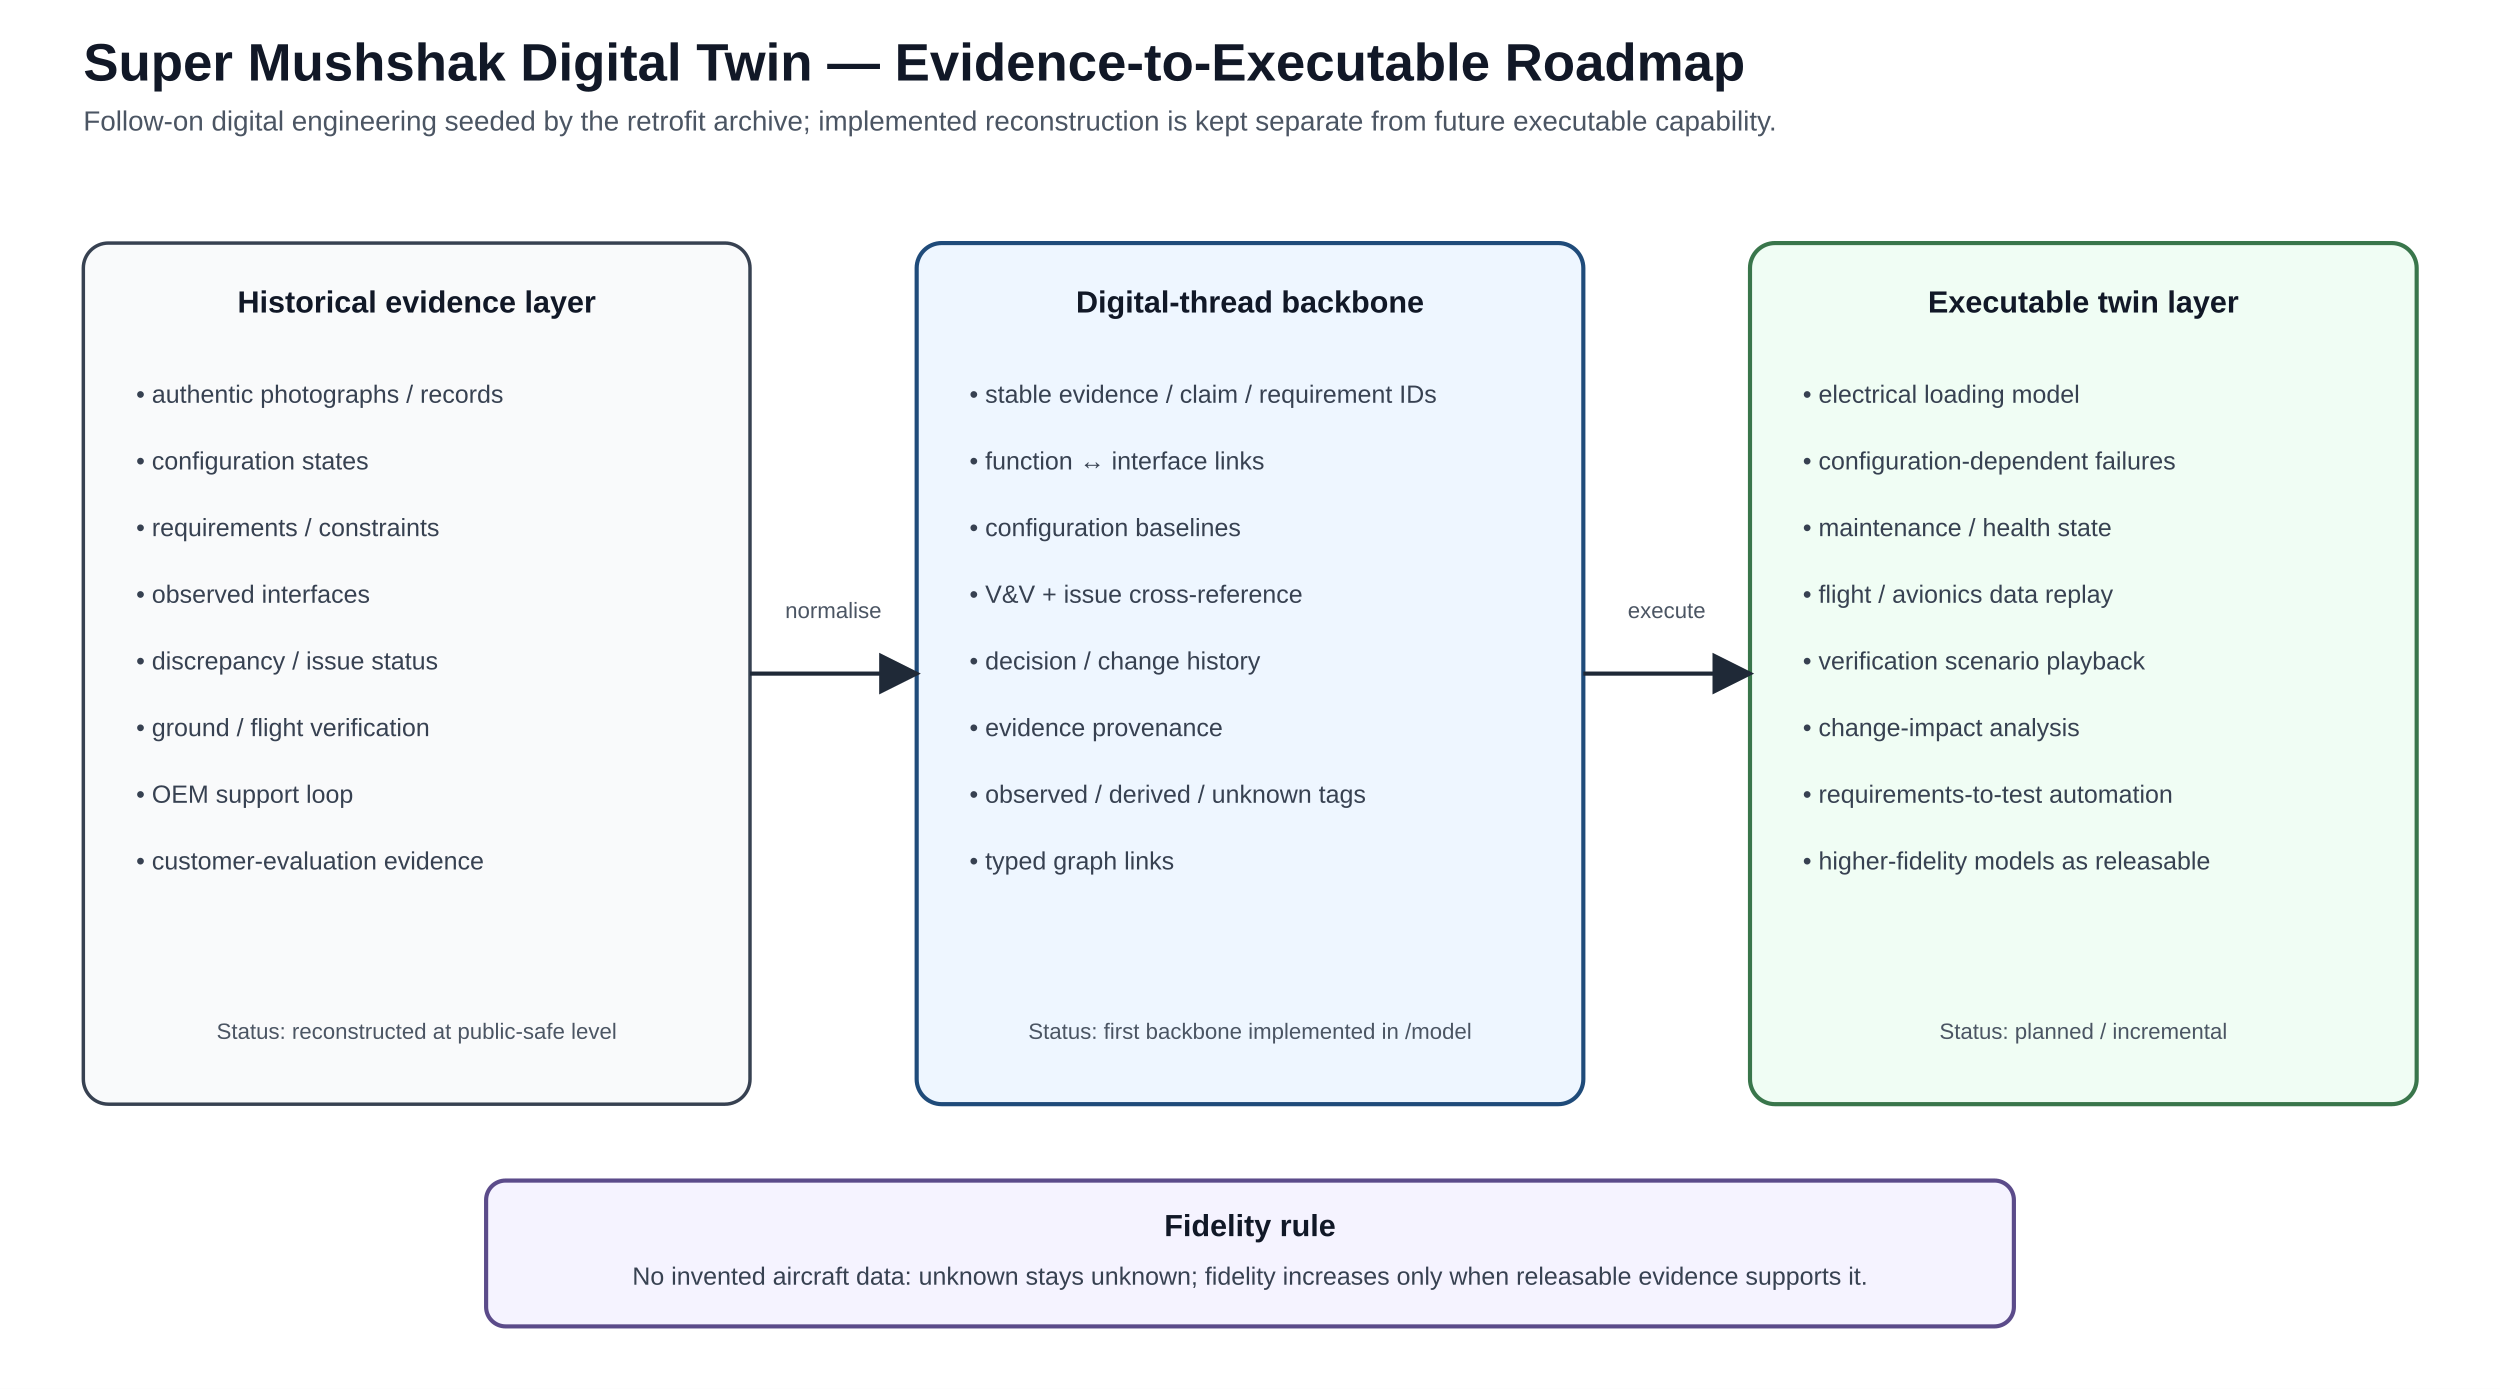
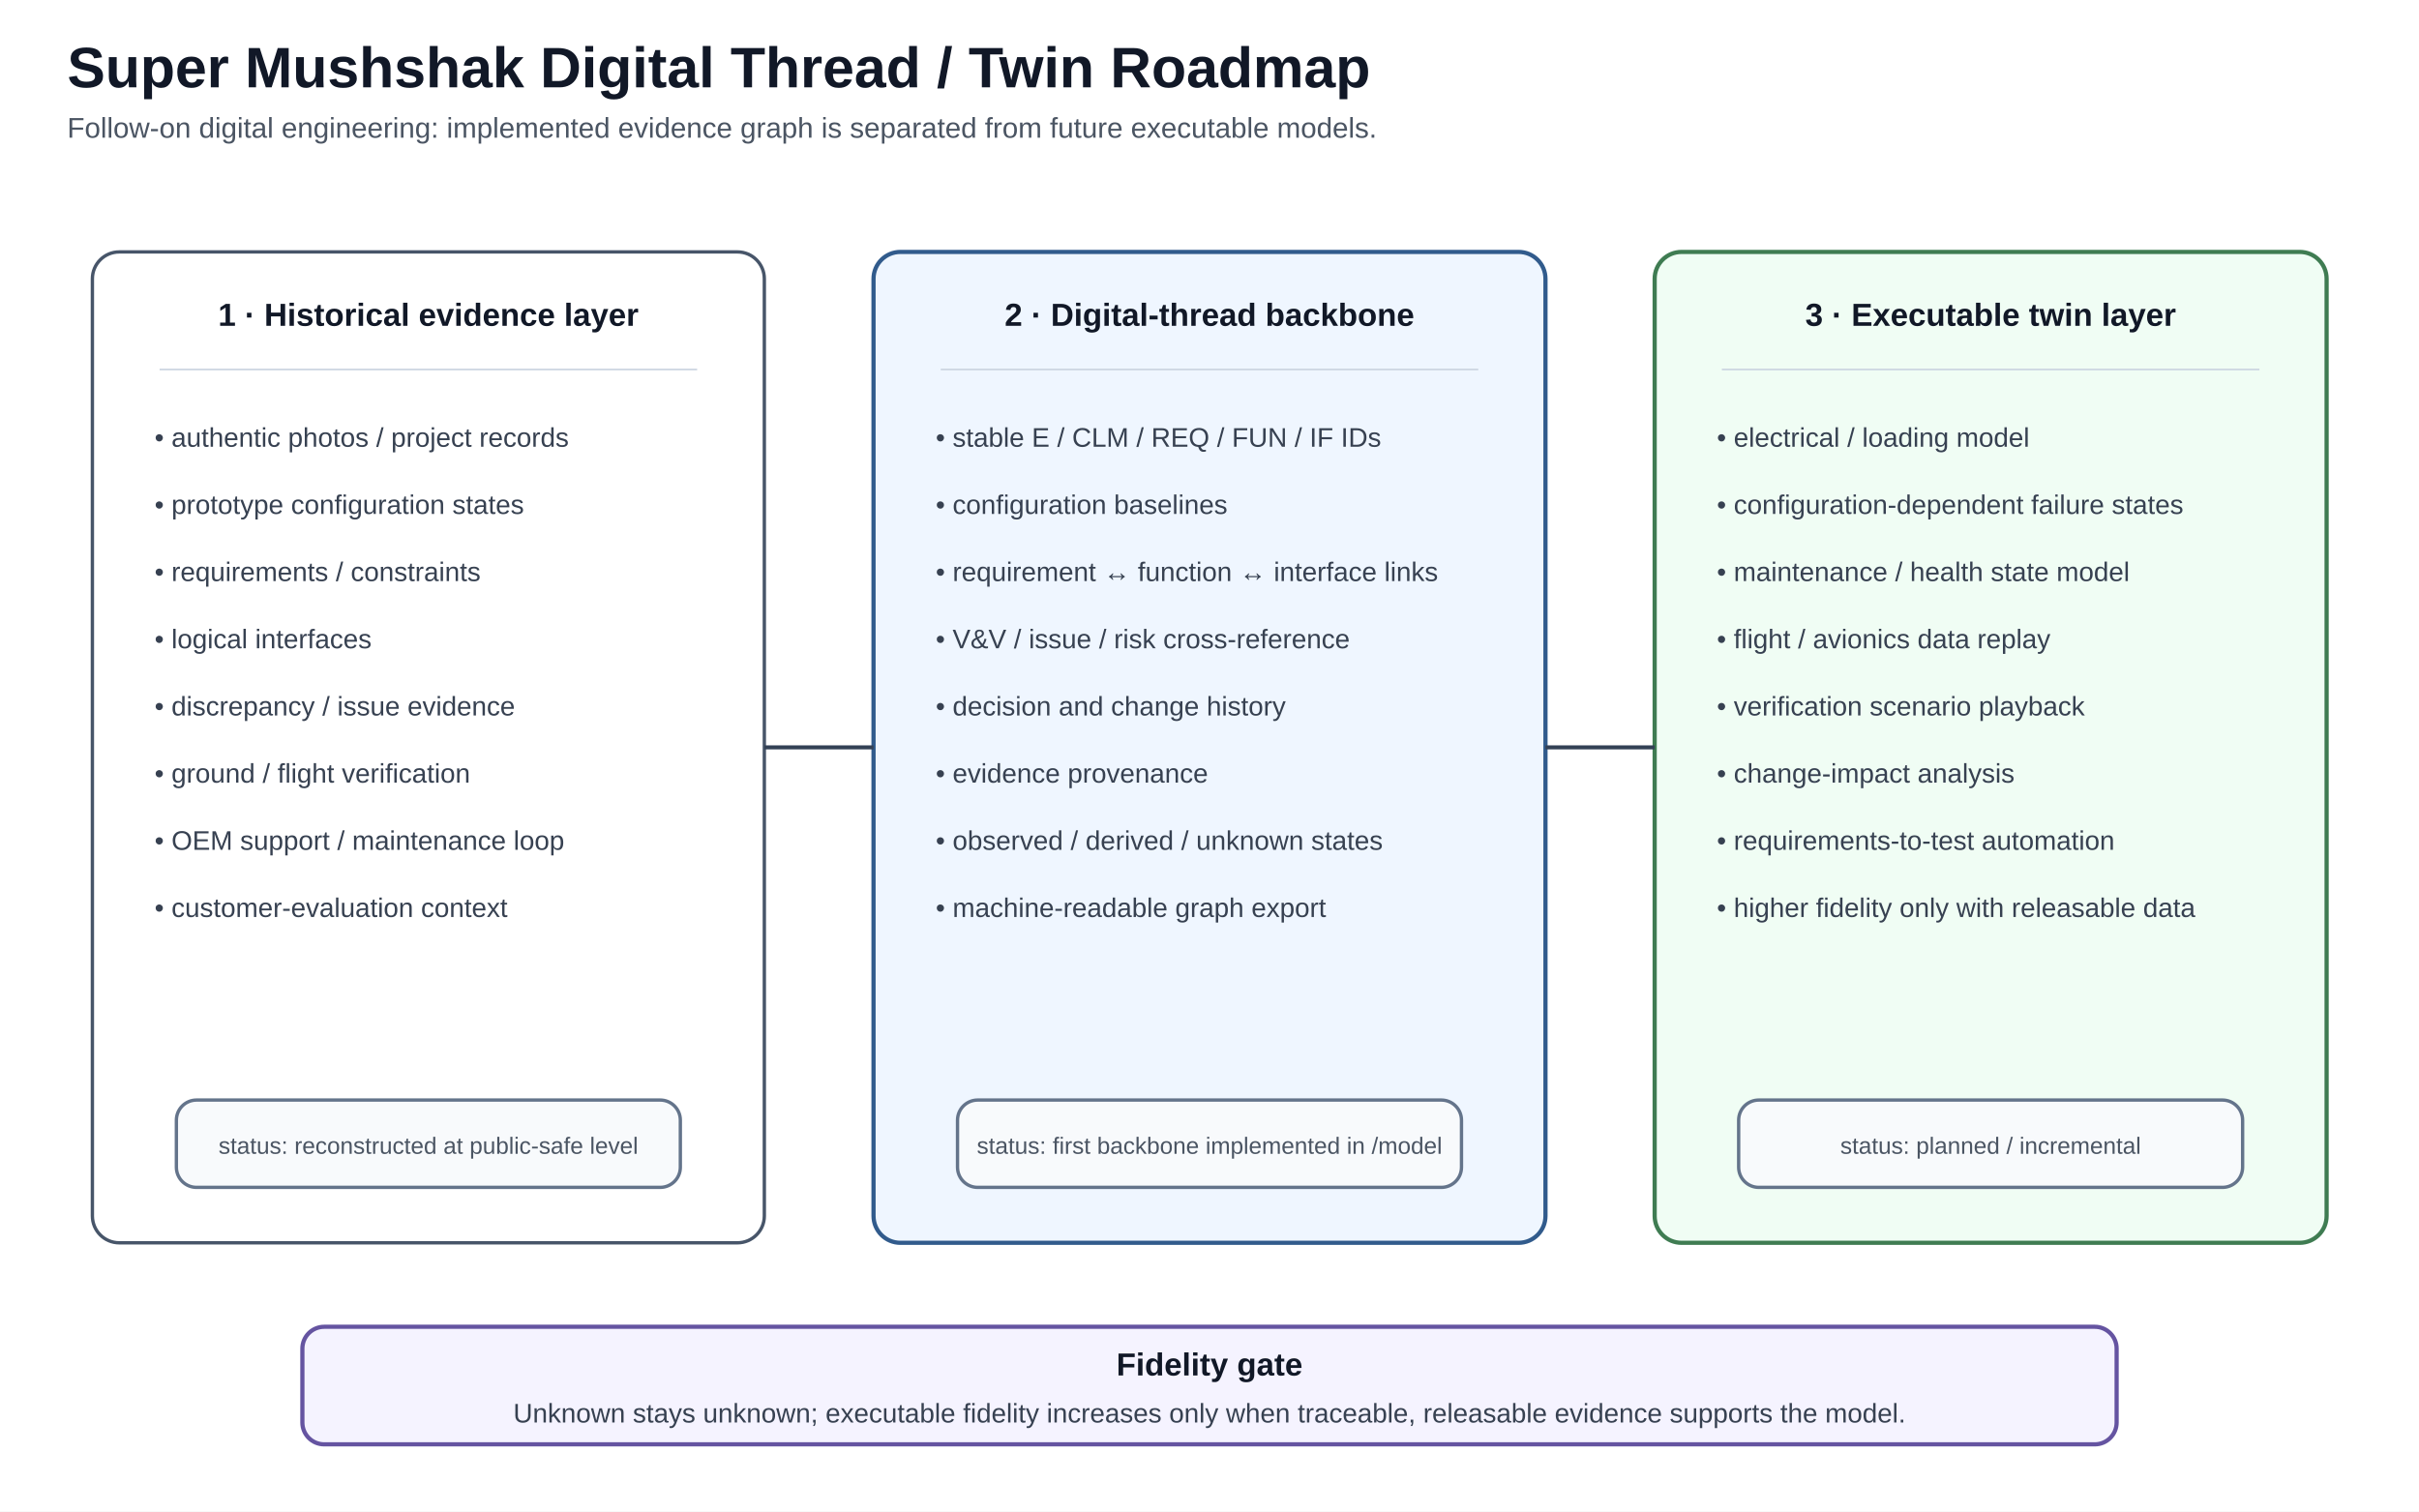
- <svg xmlns="http://www.w3.org/2000/svg" width="1800" height="1000" viewBox="0 0 1800 1000">
-   <defs>
-     <marker id="arrow" markerWidth="10" markerHeight="10" refX="9" refY="5" orient="auto">
-       <path d="M0,0 L10,5 L0,10 z" fill="#1f2937" />
-     </marker>
-     <style>
- .ti{font:700 38px Arial,sans-serif;fill:#111827}.su{font:20px Arial,sans-serif;fill:#4b5563}.h{font:700 22px Arial,sans-serif;fill:#111827}.t{font:18px Arial,sans-serif;fill:#374151}.sm{font:16px Arial,sans-serif;fill:#4b5563}
- .b{fill:#f9fafb;stroke:#374151;stroke-width:2.5}.blue{fill:#eef6ff;stroke:#1f4b7a;stroke-width:3}.violet{fill:#f5f3ff;stroke:#5b4b8a;stroke-width:3}.green{fill:#f0fdf4;stroke:#39764b;stroke-width:3}
- .line{stroke:#1f2937;stroke-width:3;fill:none;marker-end:url(#arrow)}
- </style>
-   </defs>
-   <rect width="1800" height="1000" fill="white" />
-   <text x="60" y="58" class="ti">Super Mushshak Digital Twin — Evidence-to-Executable Roadmap</text>
-   <text x="60" y="94" class="su">Follow-on digital engineering seeded by the retrofit archive; implemented reconstruction is kept separate from future executable capability.</text>
-   <rect x="60" y="175" width="480" height="620" rx="18" class="b" />
-   <text x="300" y="225" text-anchor="middle" class="h">Historical evidence layer</text>
-   <text x="98" y="290" class="t">• authentic photographs / records</text>
-   <text x="98" y="338" class="t">• configuration states</text>
-   <text x="98" y="386" class="t">• requirements / constraints</text>
-   <text x="98" y="434" class="t">• observed interfaces</text>
-   <text x="98" y="482" class="t">• discrepancy / issue status</text>
-   <text x="98" y="530" class="t">• ground / flight verification</text>
-   <text x="98" y="578" class="t">• OEM support loop</text>
-   <text x="98" y="626" class="t">• customer-evaluation evidence</text>
-   <text x="300" y="748" text-anchor="middle" class="sm">Status: reconstructed at public-safe level</text>
-   <rect x="660" y="175" width="480" height="620" rx="18" class="blue" />
-   <text x="900" y="225" text-anchor="middle" class="h">Digital-thread backbone</text>
-   <text x="698" y="290" class="t">• stable evidence / claim / requirement IDs</text>
-   <text x="698" y="338" class="t">• function ↔ interface links</text>
-   <text x="698" y="386" class="t">• configuration baselines</text>
-   <text x="698" y="434" class="t">• V&amp;V + issue cross-reference</text>
-   <text x="698" y="482" class="t">• decision / change history</text>
-   <text x="698" y="530" class="t">• evidence provenance</text>
-   <text x="698" y="578" class="t">• observed / derived / unknown tags</text>
-   <text x="698" y="626" class="t">• typed graph links</text>
-   <text x="900" y="748" text-anchor="middle" class="sm">Status: first backbone implemented in /model</text>
-   <rect x="1260" y="175" width="480" height="620" rx="18" class="green" />
-   <text x="1500" y="225" text-anchor="middle" class="h">Executable twin layer</text>
-   <text x="1298" y="290" class="t">• electrical loading model</text>
-   <text x="1298" y="338" class="t">• configuration-dependent failures</text>
-   <text x="1298" y="386" class="t">• maintenance / health state</text>
-   <text x="1298" y="434" class="t">• flight / avionics data replay</text>
-   <text x="1298" y="482" class="t">• verification scenario playback</text>
-   <text x="1298" y="530" class="t">• change-impact analysis</text>
-   <text x="1298" y="578" class="t">• requirements-to-test automation</text>
-   <text x="1298" y="626" class="t">• higher-fidelity models as releasable</text>
-   <text x="1500" y="748" text-anchor="middle" class="sm">Status: planned / incremental</text>
-   <path d="M540 485 H660" class="line" />
-   <path d="M1140 485 H1260" class="line" />
-   <text x="600" y="445" text-anchor="middle" class="sm">normalise</text>
-   <text x="1200" y="445" text-anchor="middle" class="sm">execute</text>
-   <rect x="350" y="850" width="1100" height="105" rx="14" class="violet" />
-   <text x="900" y="890" text-anchor="middle" class="h">Fidelity rule</text>
-   <text x="900" y="925" text-anchor="middle" class="t">No invented aircraft data: unknown stays unknown; fidelity increases only when releasable evidence supports it.</text>
+ <svg xmlns="http://www.w3.org/2000/svg" width="100%" height="auto" viewBox="0 0 1440 900" preserveAspectRatio="xMidYMid meet">
+   <style>.title{font:700 34px Arial,sans-serif;fill:#111827}.sub{font:17px Arial,sans-serif;fill:#4b5563}.h{font:700 19px Arial,sans-serif;fill:#111827}.t{font:16px Arial,sans-serif;fill:#374151}.sm{font:14px Arial,sans-serif;fill:#4b5563}.box{fill:#fff;stroke:#475569;stroke-width:2}.blue{fill:#eff6ff;stroke:#315b8c;stroke-width:2.5}.green{fill:#f0fdf4;stroke:#3f7c52;stroke-width:2.5}.violet{fill:#f5f3ff;stroke:#6554a1;stroke-width:2.5}.slate{fill:#f8fafc;stroke:#64748b;stroke-width:2}.strong{stroke:#334155;stroke-width:2.4;fill:none}.rule{stroke:#cbd5e1;stroke-width:1}</style>
+   <rect width="1440" height="900" fill="white" />
+   <text x="40" y="52" class="title">Super Mushshak Digital Thread / Twin Roadmap</text>
+   <text x="40" y="82" class="sub">Follow-on digital engineering: implemented evidence graph is separated from future executable models.</text>
+   <rect x="55" y="150" width="400" height="590" rx="16" class="box" />
+   <text x="255" y="194" text-anchor="middle" class="h">1 · Historical evidence layer</text>
+   <line x1="95" y1="220" x2="415" y2="220" class="rule" />
+   <text x="92" y="266" class="t">• authentic photos / project records</text>
+   <text x="92" y="306" class="t">• prototype configuration states</text>
+   <text x="92" y="346" class="t">• requirements / constraints</text>
+   <text x="92" y="386" class="t">• logical interfaces</text>
+   <text x="92" y="426" class="t">• discrepancy / issue evidence</text>
+   <text x="92" y="466" class="t">• ground / flight verification</text>
+   <text x="92" y="506" class="t">• OEM support / maintenance loop</text>
+   <text x="92" y="546" class="t">• customer-evaluation context</text>
+   <rect x="105" y="655" width="300" height="52" rx="12" class="slate" />
+   <text x="255" y="687" text-anchor="middle" class="sm">status: reconstructed at public-safe level</text>
+   <rect x="520" y="150" width="400" height="590" rx="16" class="blue" />
+   <text x="720" y="194" text-anchor="middle" class="h">2 · Digital-thread backbone</text>
+   <line x1="560" y1="220" x2="880" y2="220" class="rule" />
+   <text x="557" y="266" class="t">• stable E / CLM / REQ / FUN / IF IDs</text>
+   <text x="557" y="306" class="t">• configuration baselines</text>
+   <text x="557" y="346" class="t">• requirement ↔ function ↔ interface links</text>
+   <text x="557" y="386" class="t">• V&amp;V / issue / risk cross-reference</text>
+   <text x="557" y="426" class="t">• decision and change history</text>
+   <text x="557" y="466" class="t">• evidence provenance</text>
+   <text x="557" y="506" class="t">• observed / derived / unknown states</text>
+   <text x="557" y="546" class="t">• machine-readable graph export</text>
+   <rect x="570" y="655" width="300" height="52" rx="12" class="slate" />
+   <text x="720" y="687" text-anchor="middle" class="sm">status: first backbone implemented in /model</text>
+   <rect x="985" y="150" width="400" height="590" rx="16" class="green" />
+   <text x="1185" y="194" text-anchor="middle" class="h">3 · Executable twin layer</text>
+   <line x1="1025" y1="220" x2="1345" y2="220" class="rule" />
+   <text x="1022" y="266" class="t">• electrical / loading model</text>
+   <text x="1022" y="306" class="t">• configuration-dependent failure states</text>
+   <text x="1022" y="346" class="t">• maintenance / health state model</text>
+   <text x="1022" y="386" class="t">• flight / avionics data replay</text>
+   <text x="1022" y="426" class="t">• verification scenario playback</text>
+   <text x="1022" y="466" class="t">• change-impact analysis</text>
+   <text x="1022" y="506" class="t">• requirements-to-test automation</text>
+   <text x="1022" y="546" class="t">• higher fidelity only with releasable data</text>
+   <rect x="1035" y="655" width="300" height="52" rx="12" class="slate" />
+   <text x="1185" y="687" text-anchor="middle" class="sm">status: planned / incremental</text>
+   <path d="M455 445 H520 M920 445 H985" class="strong" />
+   <rect x="180" y="790" width="1080" height="70" rx="13" class="violet" />
+   <text x="720" y="819" text-anchor="middle" class="h">Fidelity gate</text>
+   <text x="720" y="847" text-anchor="middle" class="t">Unknown stays unknown; executable fidelity increases only when traceable, releasable evidence supports the model.</text>
</svg>
